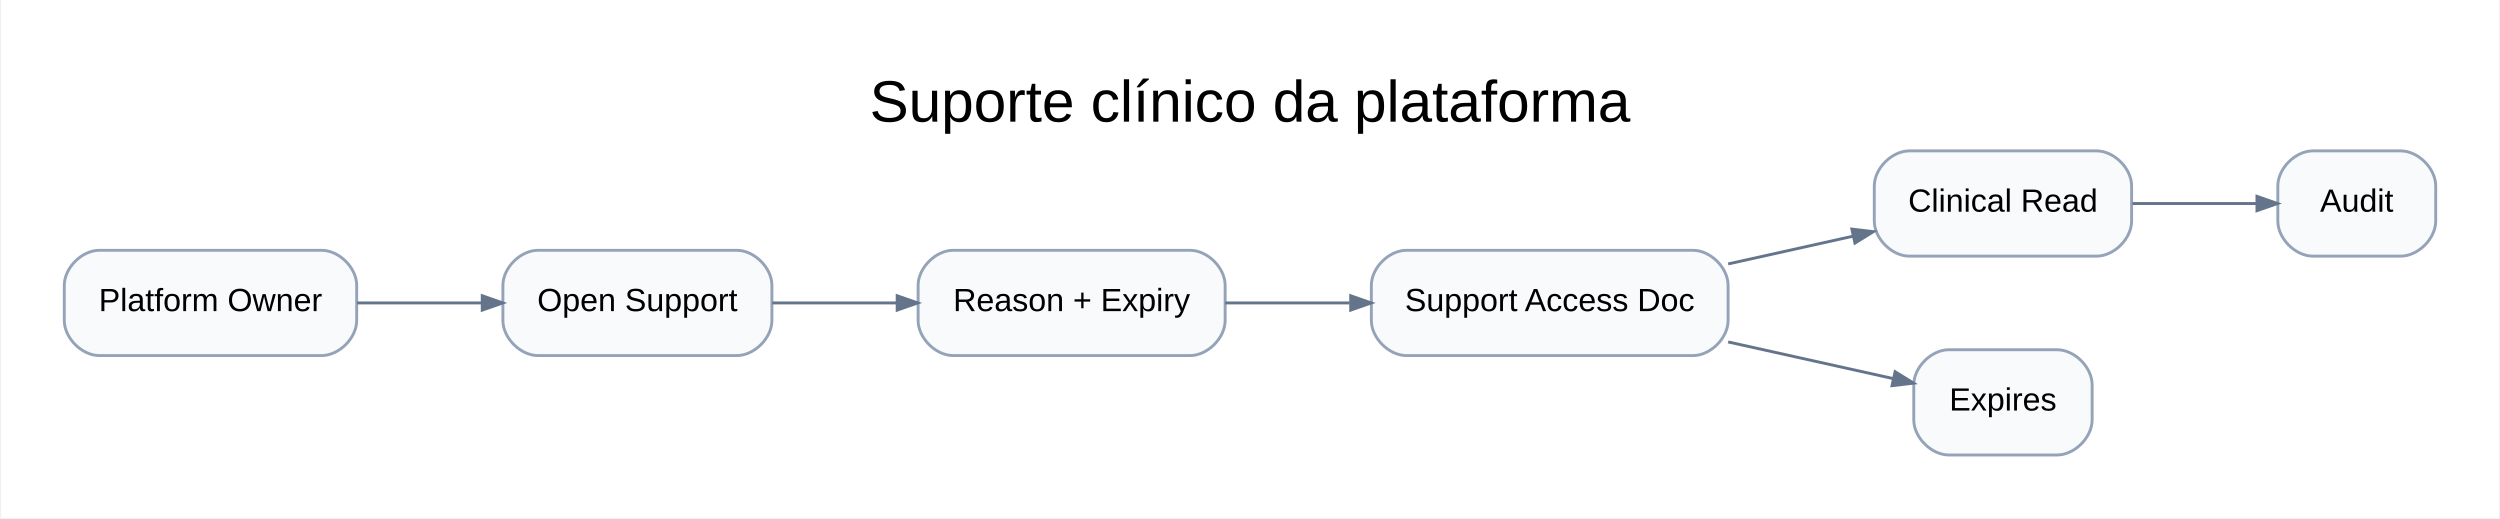
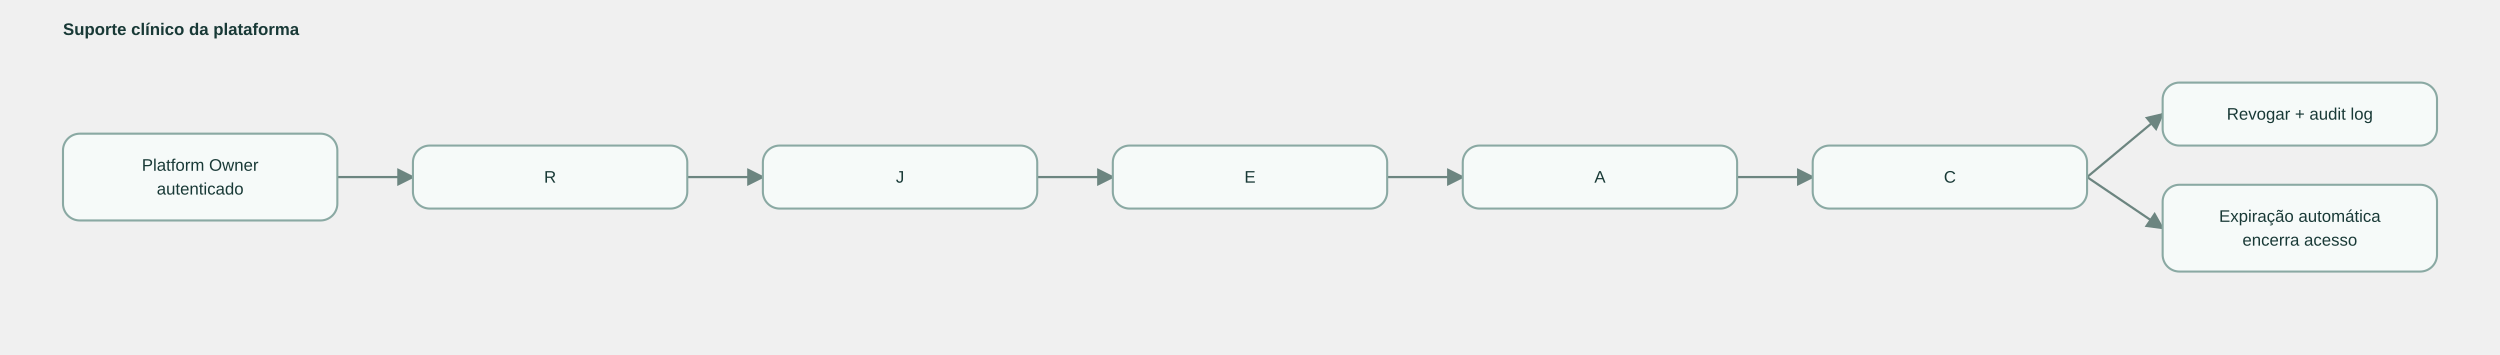
- <svg xmlns="http://www.w3.org/2000/svg" width="854pt" height="177pt" viewBox="0.00 0.00 854.20 177.20">
-   <g id="graph0" class="graph" transform="scale(1 1) rotate(0) translate(21.6 155.6)">
-     <polygon fill="white" stroke="transparent" points="-21.6,21.6 -21.6,-155.6 832.6,-155.6 832.6,21.6 -21.6,21.6" />
-     <text text-anchor="middle" x="405.5" y="-114" font-family="Arial" font-size="20.00">Suporte clínico da plataforma</text>
-     <g id="node1" class="node">
-       <path fill="#f8fafc" stroke="#94a3b8" d="M88,-70C88,-70 12,-70 12,-70 6,-70 0,-64 0,-58 0,-58 0,-46 0,-46 0,-40 6,-34 12,-34 12,-34 88,-34 88,-34 94,-34 100,-40 100,-46 100,-46 100,-58 100,-58 100,-64 94,-70 88,-70" />
-       <text text-anchor="middle" x="50" y="-49.2" font-family="Arial" font-size="11.00">Platform Owner</text>
-     </g>
-     <g id="node2" class="node">
-       <path fill="#f8fafc" stroke="#94a3b8" d="M230,-70C230,-70 162,-70 162,-70 156,-70 150,-64 150,-58 150,-58 150,-46 150,-46 150,-40 156,-34 162,-34 162,-34 230,-34 230,-34 236,-34 242,-40 242,-46 242,-46 242,-58 242,-58 242,-64 236,-70 230,-70" />
-       <text text-anchor="middle" x="196" y="-49.2" font-family="Arial" font-size="11.00">Open Support</text>
-     </g>
-     <g id="edge1" class="edge">
-       <path fill="none" stroke="#64748b" d="M100.15,-52C113.89,-52 128.87,-52 142.78,-52" />
-       <polygon fill="#64748b" stroke="#64748b" points="142.94,-54.45 149.94,-52 142.94,-49.55 142.94,-54.45" />
-     </g>
-     <g id="node3" class="node">
-       <path fill="#f8fafc" stroke="#94a3b8" d="M385,-70C385,-70 304,-70 304,-70 298,-70 292,-64 292,-58 292,-58 292,-46 292,-46 292,-40 298,-34 304,-34 304,-34 385,-34 385,-34 391,-34 397,-40 397,-46 397,-46 397,-58 397,-58 397,-64 391,-70 385,-70" />
-       <text text-anchor="middle" x="344.5" y="-49.2" font-family="Arial" font-size="11.00">Reason + Expiry</text>
-     </g>
-     <g id="edge2" class="edge">
-       <path fill="none" stroke="#64748b" d="M242.15,-52C255.54,-52 270.4,-52 284.53,-52" />
-       <polygon fill="#64748b" stroke="#64748b" points="284.84,-54.45 291.84,-52 284.84,-49.55 284.84,-54.45" />
-     </g>
-     <g id="node4" class="node">
-       <path fill="#f8fafc" stroke="#94a3b8" d="M557,-70C557,-70 459,-70 459,-70 453,-70 447,-64 447,-58 447,-58 447,-46 447,-46 447,-40 453,-34 459,-34 459,-34 557,-34 557,-34 563,-34 569,-40 569,-46 569,-46 569,-58 569,-58 569,-64 563,-70 557,-70" />
-       <text text-anchor="middle" x="508" y="-49.2" font-family="Arial" font-size="11.00">Support Access Doc</text>
-     </g>
-     <g id="edge3" class="edge">
-       <path fill="none" stroke="#64748b" d="M397.04,-52C410.56,-52 425.35,-52 439.57,-52" />
-       <polygon fill="#64748b" stroke="#64748b" points="439.94,-54.45 446.94,-52 439.94,-49.55 439.94,-54.45" />
-     </g>
-     <g id="node5" class="node">
-       <path fill="#f8fafc" stroke="#94a3b8" d="M695,-104C695,-104 631,-104 631,-104 625,-104 619,-98 619,-92 619,-92 619,-80 619,-80 619,-74 625,-68 631,-68 631,-68 695,-68 695,-68 701,-68 707,-74 707,-80 707,-80 707,-92 707,-92 707,-98 701,-104 695,-104" />
-       <text text-anchor="middle" x="663" y="-83.2" font-family="Arial" font-size="11.00">Clinical Read</text>
-     </g>
-     <g id="edge4" class="edge">
-       <path fill="none" stroke="#64748b" d="M569.03,-65.34C583.15,-68.48 598.05,-71.79 611.69,-74.82" />
-       <polygon fill="#64748b" stroke="#64748b" points="611.33,-77.25 618.69,-76.38 612.39,-72.47 611.33,-77.25" />
-     </g>
-     <g id="node7" class="node">
-       <path fill="#f8fafc" stroke="#94a3b8" d="M681.5,-36C681.5,-36 644.5,-36 644.5,-36 638.5,-36 632.5,-30 632.5,-24 632.5,-24 632.5,-12 632.5,-12 632.5,-6 638.5,0 644.5,0 644.5,0 681.5,0 681.5,0 687.5,0 693.5,-6 693.5,-12 693.5,-12 693.5,-24 693.5,-24 693.5,-30 687.5,-36 681.5,-36" />
-       <text text-anchor="middle" x="663" y="-15.2" font-family="Arial" font-size="11.00">Expires</text>
-     </g>
-     <g id="edge6" class="edge">
-       <path fill="none" stroke="#64748b" d="M569.03,-38.66C588.08,-34.43 608.55,-29.88 625.43,-26.13" />
-       <polygon fill="#64748b" stroke="#64748b" points="626.12,-28.48 632.42,-24.57 625.06,-23.7 626.12,-28.48" />
-     </g>
-     <g id="node6" class="node">
-       <path fill="#f8fafc" stroke="#94a3b8" d="M799,-104C799,-104 769,-104 769,-104 763,-104 757,-98 757,-92 757,-92 757,-80 757,-80 757,-74 763,-68 769,-68 769,-68 799,-68 799,-68 805,-68 811,-74 811,-80 811,-80 811,-92 811,-92 811,-98 805,-104 799,-104" />
-       <text text-anchor="middle" x="784" y="-83.2" font-family="Arial" font-size="11.00">Audit</text>
-     </g>
-     <g id="edge5" class="edge">
-       <path fill="none" stroke="#64748b" d="M707.3,-86C721.32,-86 736.63,-86 749.8,-86" />
-       <polygon fill="#64748b" stroke="#64748b" points="749.87,-88.45 756.87,-86 749.87,-83.55 749.87,-88.45" />
-     </g>
+ <svg xmlns="http://www.w3.org/2000/svg" role="img" aria-labelledby="title desc" width="1786" height="253" viewBox="0 0 1786 253">
+   <defs>
+     <marker id="arrow" markerWidth="8" markerHeight="8" refX="7" refY="4" orient="auto">
+       <path d="M0,0 L8,4 L0,8 z" fill="#6c8580" />
+     </marker>
+   </defs>
+   <style>text{font-family:Arial,sans-serif;font-size:12px;fill:#183936}.node rect,.node polygon{fill:#f6faf9;stroke:#8aa9a3;stroke-width:1.5}.node.decision polygon{fill:#eef5f3}.edge-label{font-size:10px;fill:#425b56;paint-order:stroke;stroke:#fff;stroke-width:4px;stroke-linejoin:round}</style>
+   <text x="45" y="25" font-size="16" font-weight="700">Suporte clínico da plataforma</text>
+   <g class="edge">
+     <path d="M 241 126.5 L 295 126.5" fill="none" stroke="#6c8580" stroke-width="1.6" marker-end="url(#arrow)" />
+   </g>
+   <g class="edge">
+     <path d="M 491 126.5 L 545 126.5" fill="none" stroke="#6c8580" stroke-width="1.6" marker-end="url(#arrow)" />
+   </g>
+   <g class="edge">
+     <path d="M 741 126.5 L 795 126.5" fill="none" stroke="#6c8580" stroke-width="1.6" marker-end="url(#arrow)" />
+   </g>
+   <g class="edge">
+     <path d="M 991 126.5 L 1045 126.5" fill="none" stroke="#6c8580" stroke-width="1.6" marker-end="url(#arrow)" />
+   </g>
+   <g class="edge">
+     <path d="M 1241 126.5 L 1295 126.5" fill="none" stroke="#6c8580" stroke-width="1.6" marker-end="url(#arrow)" />
+   </g>
+   <g class="edge">
+     <path d="M 1491 126.5 L 1545 81.5" fill="none" stroke="#6c8580" stroke-width="1.6" marker-end="url(#arrow)" />
+   </g>
+   <g class="edge">
+     <path d="M 1491 126.5 L 1545 163" fill="none" stroke="#6c8580" stroke-width="1.6" marker-end="url(#arrow)" />
+   </g>
+   <g class="node box">
+     <rect x="45" y="95.5" width="196" height="62" rx="12" />
+     <text x="143" y="122" text-anchor="middle">Platform Owner</text>
+     <text x="143" y="139" text-anchor="middle">autenticado</text>
+   </g>
+   <g class="node box">
+     <rect x="295" y="104" width="196" height="45" rx="12" />
+     <text x="393" y="130.5" text-anchor="middle">R</text>
+   </g>
+   <g class="node box">
+     <rect x="545" y="104" width="196" height="45" rx="12" />
+     <text x="643" y="130.5" text-anchor="middle">J</text>
+   </g>
+   <g class="node box">
+     <rect x="795" y="104" width="196" height="45" rx="12" />
+     <text x="893" y="130.5" text-anchor="middle">E</text>
+   </g>
+   <g class="node box">
+     <rect x="1045" y="104" width="196" height="45" rx="12" />
+     <text x="1143" y="130.5" text-anchor="middle">A</text>
+   </g>
+   <g class="node box">
+     <rect x="1295" y="104" width="196" height="45" rx="12" />
+     <text x="1393" y="130.5" text-anchor="middle">C</text>
+   </g>
+   <g class="node box">
+     <rect x="1545" y="59" width="196" height="45" rx="12" />
+     <text x="1643" y="85.5" text-anchor="middle">Revogar + audit log</text>
+   </g>
+   <g class="node box">
+     <rect x="1545" y="132" width="196" height="62" rx="12" />
+     <text x="1643" y="158.5" text-anchor="middle">Expiração automática</text>
+     <text x="1643" y="175.5" text-anchor="middle">encerra acesso</text>
  </g>
</svg>
